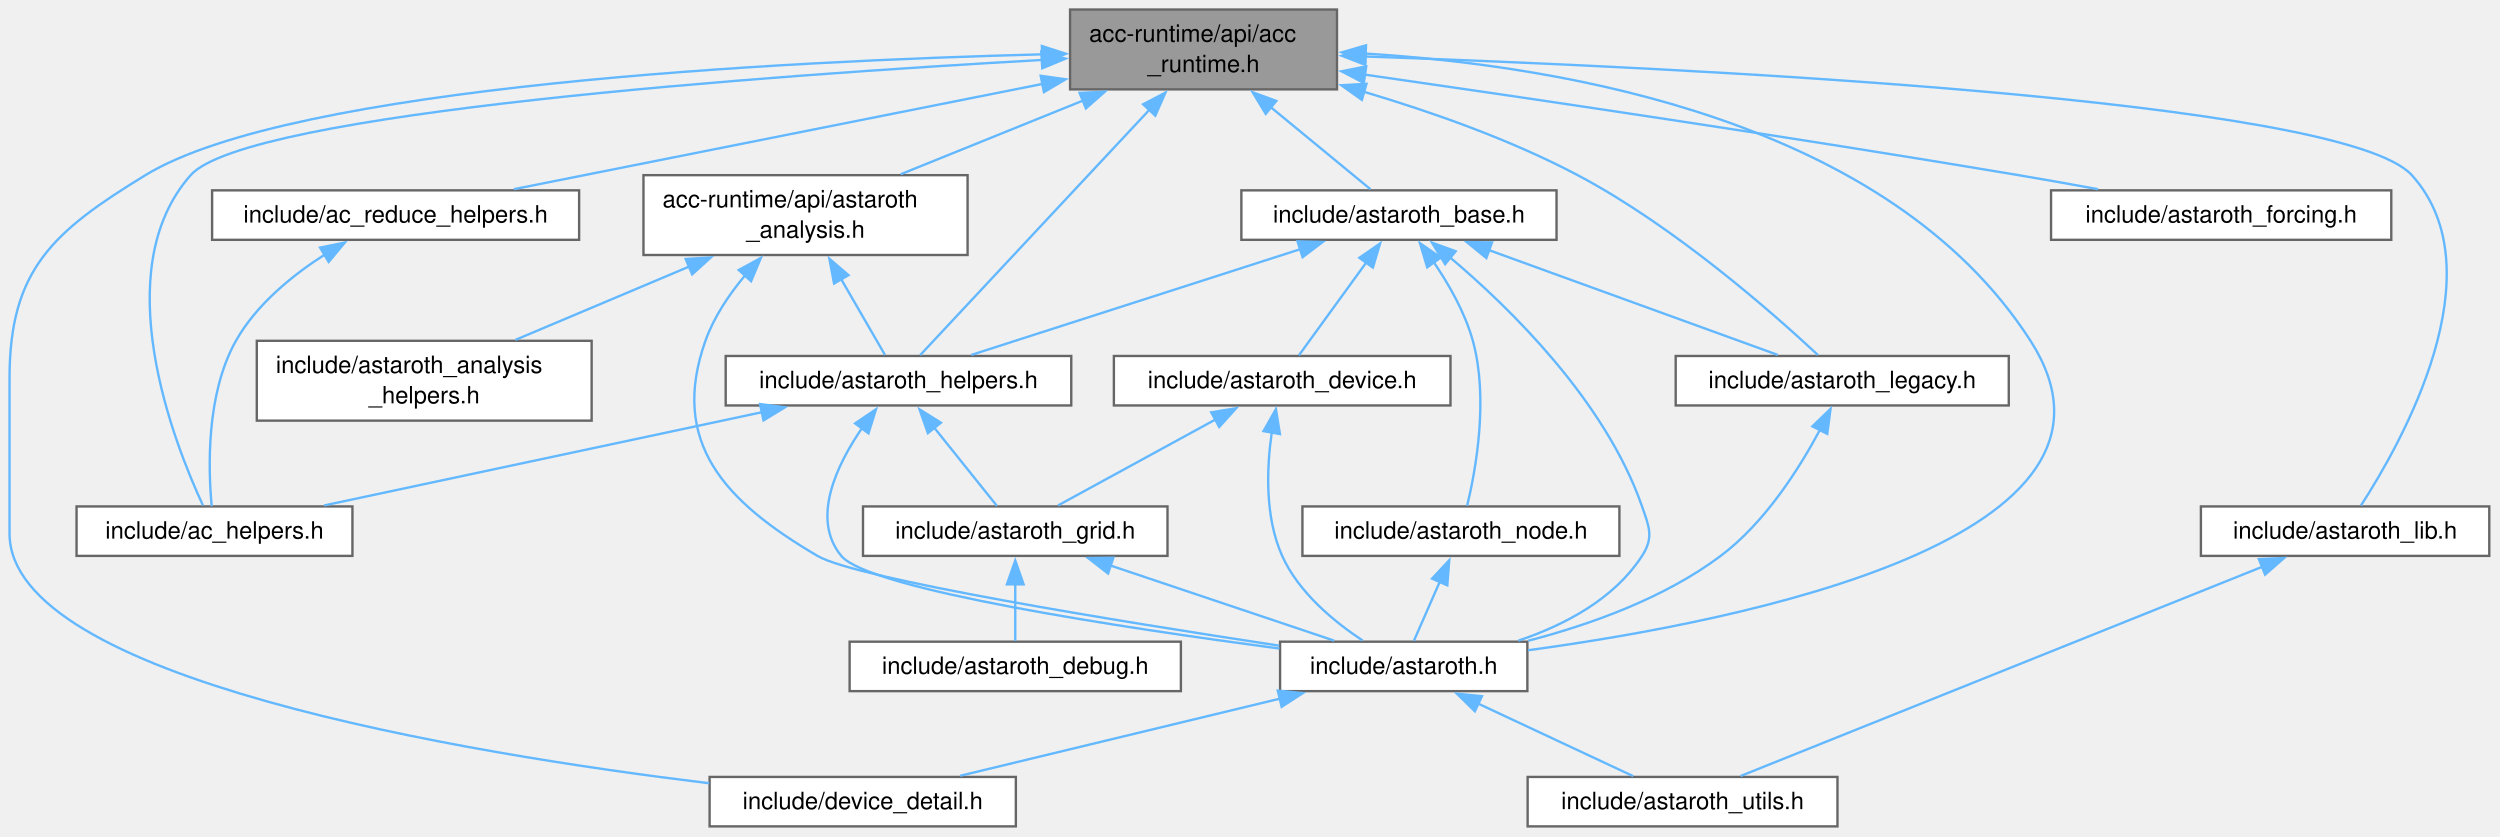
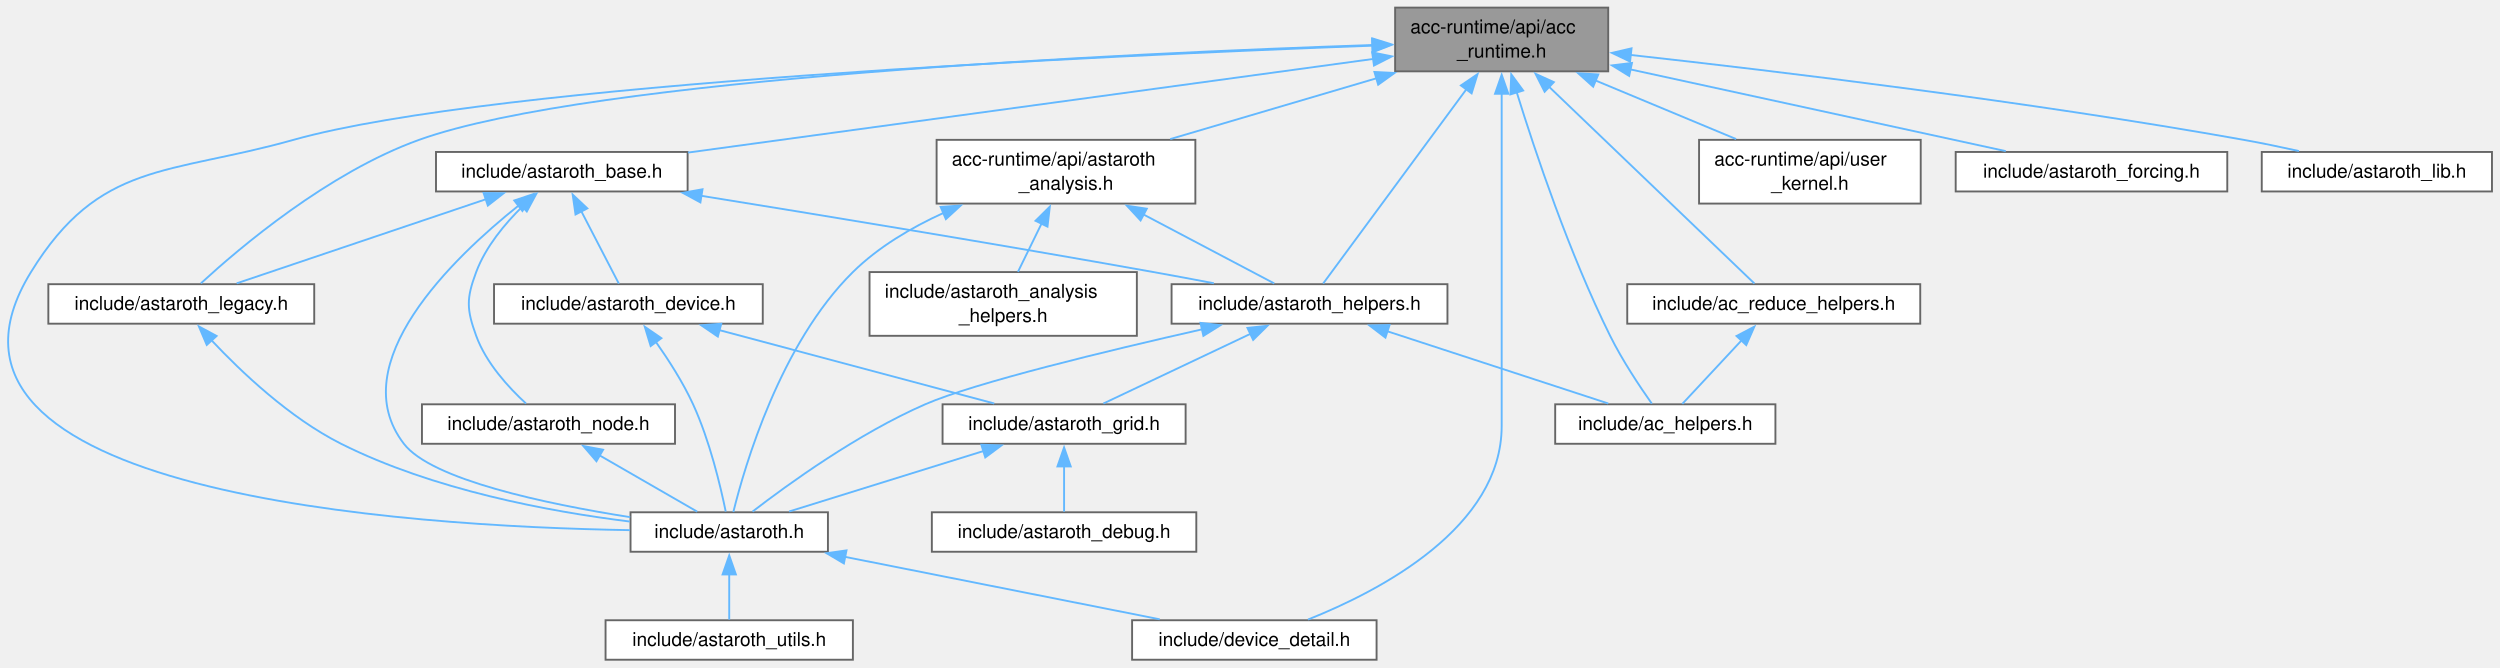
- <svg xmlns="http://www.w3.org/2000/svg" xmlns:xlink="http://www.w3.org/1999/xlink" width="1049pt" height="351pt" viewBox="0.00 0.00 1049.00 351.00">
+ <svg xmlns="http://www.w3.org/2000/svg" xmlns:xlink="http://www.w3.org/1999/xlink" width="1314pt" height="351pt" viewBox="0.00 0.00 1314.00 351.00">
  <g id="graph0" class="graph" transform="scale(1 1) rotate(0) translate(4 346.75)">
    <g id="Node000001" class="node">
      <g id="a_Node000001">
        <a xlink:title=" ">
-           <polygon fill="#999999" stroke="#666666" points="557,-342.75 445,-342.75 445,-309.25 557,-309.25 557,-342.75" />
-           <text xml:space="preserve" text-anchor="start" x="453" y="-329.25" font-family="Helvetica,sans-Serif" font-size="10.00">acc-runtime/api/acc</text>
-           <text xml:space="preserve" text-anchor="middle" x="501" y="-316.5" font-family="Helvetica,sans-Serif" font-size="10.00">_runtime.h</text>
+           <polygon fill="#999999" stroke="#666666" points="841.28,-342.75 729.28,-342.75 729.28,-309.25 841.28,-309.25 841.28,-342.75" />
+           <text xml:space="preserve" text-anchor="start" x="737.28" y="-329.25" font-family="Helvetica,sans-Serif" font-size="10.00">acc-runtime/api/acc</text>
+           <text xml:space="preserve" text-anchor="middle" x="785.28" y="-316.5" font-family="Helvetica,sans-Serif" font-size="10.00">_runtime.h</text>
        </a>
      </g>
    </g>
    <g id="Node000002" class="node">
      <g id="a_Node000002">
        <a xlink:href="astaroth__analysis_8h.html" target="_top" xlink:title=" ">
-           <polygon fill="white" stroke="#666666" points="402,-273.25 266,-273.25 266,-239.75 402,-239.75 402,-273.25" />
-           <text xml:space="preserve" text-anchor="start" x="274" y="-259.75" font-family="Helvetica,sans-Serif" font-size="10.00">acc-runtime/api/astaroth</text>
-           <text xml:space="preserve" text-anchor="middle" x="334" y="-247" font-family="Helvetica,sans-Serif" font-size="10.00">_analysis.h</text>
+           <polygon fill="white" stroke="#666666" points="624.28,-273.25 488.28,-273.25 488.28,-239.75 624.28,-239.75 624.28,-273.25" />
+           <text xml:space="preserve" text-anchor="start" x="496.28" y="-259.75" font-family="Helvetica,sans-Serif" font-size="10.00">acc-runtime/api/astaroth</text>
+           <text xml:space="preserve" text-anchor="middle" x="556.28" y="-247" font-family="Helvetica,sans-Serif" font-size="10.00">_analysis.h</text>
        </a>
      </g>
    </g>
    <g id="edge1_Node000001_Node000002" class="edge">
      <g id="a_edge1_Node000001_Node000002">
        <a xlink:title=" ">
-           <path fill="none" stroke="#63b8ff" d="M450.45,-304.57C425.93,-294.66 396.9,-282.93 373.96,-273.65" />
-           <polygon fill="#63b8ff" stroke="#63b8ff" points="449.01,-307.76 459.6,-308.26 451.64,-301.27 449.01,-307.76" />
+           <path fill="none" stroke="#63b8ff" d="M719.55,-305.63C685.21,-295.5 643.67,-283.26 611.08,-273.65" />
+           <polygon fill="#63b8ff" stroke="#63b8ff" points="718.4,-308.93 728.98,-308.4 720.37,-302.22 718.4,-308.93" />
        </a>
      </g>
    </g>
    <g id="Node000003" class="node">
      <g id="a_Node000003">
        <a xlink:href="astaroth_8h.html" target="_top" xlink:title=" ">
-           <polygon fill="white" stroke="#666666" points="636.88,-77.5 533.12,-77.5 533.12,-56.75 636.88,-56.75 636.88,-77.5" />
-           <text xml:space="preserve" text-anchor="middle" x="585" y="-64" font-family="Helvetica,sans-Serif" font-size="10.00">include/astaroth.h</text>
-         </a>
-       </g>
-     </g>
-     <g id="edge15_Node000001_Node000003" class="edge">
-       <g id="a_edge15_Node000001_Node000003">
-         <a xlink:title=" ">
-           <path fill="none" stroke="#63b8ff" d="M568.84,-324.27C651.81,-319.19 788.54,-296.31 848,-203.75 901.1,-121.08 728.08,-86.24 637.15,-73.9" />
-           <polygon fill="#63b8ff" stroke="#63b8ff" points="568.81,-320.76 559.01,-324.79 569.18,-327.75 568.81,-320.76" />
+           <polygon fill="white" stroke="#666666" points="431.16,-77.5 327.41,-77.5 327.41,-56.75 431.16,-56.75 431.16,-77.5" />
+           <text xml:space="preserve" text-anchor="middle" x="379.28" y="-64" font-family="Helvetica,sans-Serif" font-size="10.00">include/astaroth.h</text>
+         </a>
+       </g>
+     </g>
+     <g id="edge16_Node000001_Node000003" class="edge">
+       <g id="a_edge16_Node000001_Node000003">
+         <a xlink:title=" ">
+           <path fill="none" stroke="#63b8ff" d="M717.32,-322.75C576.12,-317.55 255.41,-302.79 150.28,-273.25 84.17,-254.67 48.3,-262.22 12.28,-203.75 -59.6,-87.07 209.75,-70.06 327.14,-68.1" />
+           <polygon fill="#63b8ff" stroke="#63b8ff" points="717.16,-326.25 727.28,-323.11 717.42,-319.25 717.16,-326.25" />
        </a>
      </g>
    </g>
    <g id="Node000005" class="node">
      <g id="a_Node000005">
        <a xlink:href="device__detail_8h.html" target="_top" xlink:title=" ">
-           <polygon fill="white" stroke="#666666" points="422.25,-20.75 293.75,-20.75 293.75,0 422.25,0 422.25,-20.75" />
-           <text xml:space="preserve" text-anchor="middle" x="358" y="-7.25" font-family="Helvetica,sans-Serif" font-size="10.00">include/device_detail.h</text>
+           <polygon fill="white" stroke="#666666" points="719.53,-20.75 591.03,-20.75 591.03,0 719.53,0 719.53,-20.75" />
+           <text xml:space="preserve" text-anchor="middle" x="655.28" y="-7.25" font-family="Helvetica,sans-Serif" font-size="10.00">include/device_detail.h</text>
        </a>
      </g>
    </g>
    <g id="edge31_Node000001_Node000005" class="edge">
      <g id="a_edge31_Node000001_Node000005">
        <a xlink:title=" ">
-           <path fill="none" stroke="#63b8ff" d="M433.33,-323.95C325,-321.15 118.57,-310.89 57,-273.25 18.11,-249.48 0,-233.58 0,-188 0,-188 0,-188 0,-122.88 0,-62.09 190.51,-30.65 293.58,-18.09" />
-           <polygon fill="#63b8ff" stroke="#63b8ff" points="433.17,-327.45 443.26,-324.19 433.34,-320.45 433.17,-327.45" />
+           <path fill="none" stroke="#63b8ff" d="M785.28,-297.48C785.28,-269.82 785.28,-225.95 785.28,-188 785.28,-188 785.28,-188 785.28,-122.88 785.28,-69.65 721.72,-36.34 683.49,-21.12" />
+           <polygon fill="#63b8ff" stroke="#63b8ff" points="781.78,-297.46 785.28,-307.46 788.78,-297.46 781.78,-297.46" />
        </a>
      </g>
    </g>
    <g id="Node000007" class="node">
      <g id="a_Node000007">
        <a xlink:href="astaroth__helpers_8h.html" target="_top" xlink:title=" ">
-           <polygon fill="white" stroke="#666666" points="445.5,-197.38 300.5,-197.38 300.5,-176.62 445.5,-176.62 445.5,-197.38" />
-           <text xml:space="preserve" text-anchor="middle" x="373" y="-183.88" font-family="Helvetica,sans-Serif" font-size="10.00">include/astaroth_helpers.h</text>
-         </a>
-       </g>
-     </g>
-     <g id="edge27_Node000001_Node000007" class="edge">
-       <g id="a_edge27_Node000001_Node000007">
-         <a xlink:title=" ">
-           <path fill="none" stroke="#63b8ff" d="M478.57,-300.99C450.02,-270.43 402.01,-219.05 382.09,-197.73" />
-           <polygon fill="#63b8ff" stroke="#63b8ff" points="475.65,-302.99 485.03,-307.91 480.76,-298.21 475.65,-302.99" />
+           <polygon fill="white" stroke="#666666" points="756.78,-197.38 611.78,-197.38 611.78,-176.62 756.78,-176.62 756.78,-197.38" />
+           <text xml:space="preserve" text-anchor="middle" x="684.28" y="-183.88" font-family="Helvetica,sans-Serif" font-size="10.00">include/astaroth_helpers.h</text>
+         </a>
+       </g>
+     </g>
+     <g id="edge28_Node000001_Node000007" class="edge">
+       <g id="a_edge28_Node000001_Node000007">
+         <a xlink:title=" ">
+           <path fill="none" stroke="#63b8ff" d="M766.71,-299.81C744.08,-269.12 706.97,-218.78 691.45,-197.73" />
+           <polygon fill="#63b8ff" stroke="#63b8ff" points="763.85,-301.83 772.6,-307.8 769.48,-297.67 763.85,-301.83" />
        </a>
      </g>
    </g>
    <g id="Node000008" class="node">
      <g id="a_Node000008">
        <a xlink:href="ac__helpers_8h.html" target="_top" xlink:title=" ">
-           <polygon fill="white" stroke="#666666" points="143.88,-134.25 28.12,-134.25 28.12,-113.5 143.88,-113.5 143.88,-134.25" />
-           <text xml:space="preserve" text-anchor="middle" x="86" y="-120.75" font-family="Helvetica,sans-Serif" font-size="10.00">include/ac_helpers.h</text>
-         </a>
-       </g>
-     </g>
-     <g id="edge12_Node000001_Node000008" class="edge">
-       <g id="a_edge12_Node000001_Node000008">
-         <a xlink:title=" ">
-           <path fill="none" stroke="#63b8ff" d="M433.27,-321.6C319.3,-315.18 99.26,-299.51 76,-273.25 40.57,-233.24 68.97,-160.92 81.15,-134.7" />
-           <polygon fill="#63b8ff" stroke="#63b8ff" points="432.93,-325.09 443.11,-322.15 433.32,-318.1 432.93,-325.09" />
+           <polygon fill="white" stroke="#666666" points="929.16,-134.25 813.41,-134.25 813.41,-113.5 929.16,-113.5 929.16,-134.25" />
+           <text xml:space="preserve" text-anchor="middle" x="871.28" y="-120.75" font-family="Helvetica,sans-Serif" font-size="10.00">include/ac_helpers.h</text>
+         </a>
+       </g>
+     </g>
+     <g id="edge13_Node000001_Node000008" class="edge">
+       <g id="a_edge13_Node000001_Node000008">
+         <a xlink:title=" ">
+           <path fill="none" stroke="#63b8ff" d="M793.19,-298.25C802.93,-266.82 820.83,-213.46 842.28,-170.25 848.68,-157.35 857.88,-143.55 864.19,-134.6" />
+           <polygon fill="#63b8ff" stroke="#63b8ff" points="789.88,-297.13 790.31,-307.71 796.57,-299.17 789.88,-297.13" />
        </a>
      </g>
    </g>
    <g id="Node000011" class="node">
      <g id="a_Node000011">
-         <a xlink:href="ac__reduce__helpers_8h.html" target="_top" xlink:title=" ">
-           <polygon fill="white" stroke="#666666" points="239,-266.88 85,-266.88 85,-246.12 239,-246.12 239,-266.88" />
-           <text xml:space="preserve" text-anchor="middle" x="162" y="-253.38" font-family="Helvetica,sans-Serif" font-size="10.00">include/ac_reduce_helpers.h</text>
-         </a>
-       </g>
-     </g>
-     <g id="edge13_Node000001_Node000011" class="edge">
-       <g id="a_edge13_Node000001_Node000011">
-         <a xlink:title=" ">
-           <path fill="none" stroke="#63b8ff" d="M433.62,-311.58C368.13,-298.54 270.24,-279.05 211.59,-267.37" />
-           <polygon fill="#63b8ff" stroke="#63b8ff" points="432.67,-314.96 443.16,-313.48 434.03,-308.1 432.67,-314.96" />
+         <a xlink:href="user__kernel_8h.html" target="_top" xlink:title=" ">
+           <polygon fill="white" stroke="#666666" points="1005.53,-273.25 889.03,-273.25 889.03,-239.75 1005.53,-239.75 1005.53,-273.25" />
+           <text xml:space="preserve" text-anchor="start" x="897.03" y="-259.75" font-family="Helvetica,sans-Serif" font-size="10.00">acc-runtime/api/user</text>
+           <text xml:space="preserve" text-anchor="middle" x="947.28" y="-247" font-family="Helvetica,sans-Serif" font-size="10.00">_kernel.h</text>
+         </a>
+       </g>
+     </g>
+     <g id="edge12_Node000001_Node000011" class="edge">
+       <g id="a_edge12_Node000001_Node000011">
+         <a xlink:title=" ">
+           <path fill="none" stroke="#63b8ff" d="M834.64,-304.43C858.35,-294.55 886.36,-282.88 908.51,-273.65" />
+           <polygon fill="#63b8ff" stroke="#63b8ff" points="833.37,-301.17 825.48,-308.25 836.06,-307.63 833.37,-301.17" />
        </a>
      </g>
    </g>
    <g id="Node000012" class="node">
      <g id="a_Node000012">
+         <a xlink:href="ac__reduce__helpers_8h.html" target="_top" xlink:title=" ">
+           <polygon fill="white" stroke="#666666" points="1005.28,-197.38 851.28,-197.38 851.28,-176.62 1005.28,-176.62 1005.28,-197.38" />
+           <text xml:space="preserve" text-anchor="middle" x="928.28" y="-183.88" font-family="Helvetica,sans-Serif" font-size="10.00">include/ac_reduce_helpers.h</text>
+         </a>
+       </g>
+     </g>
+     <g id="edge14_Node000001_Node000012" class="edge">
+       <g id="a_edge14_Node000001_Node000012">
+         <a xlink:title=" ">
+           <path fill="none" stroke="#63b8ff" d="M809.93,-301.38C841.78,-270.87 895.77,-219.14 918.13,-197.73" />
+           <polygon fill="#63b8ff" stroke="#63b8ff" points="807.86,-298.52 803.06,-307.97 812.7,-303.58 807.86,-298.52" />
+         </a>
+       </g>
+     </g>
+     <g id="Node000013" class="node">
+       <g id="a_Node000013">
        <a xlink:href="astaroth__base_8h.html" target="_top" xlink:title=" ">
-           <polygon fill="white" stroke="#666666" points="649.12,-266.88 516.88,-266.88 516.88,-246.12 649.12,-246.12 649.12,-266.88" />
-           <text xml:space="preserve" text-anchor="middle" x="583" y="-253.38" font-family="Helvetica,sans-Serif" font-size="10.00">include/astaroth_base.h</text>
-         </a>
-       </g>
-     </g>
-     <g id="edge16_Node000001_Node000012" class="edge">
-       <g id="a_edge16_Node000001_Node000012">
-         <a xlink:title=" ">
-           <path fill="none" stroke="#63b8ff" d="M528.99,-301.96C543.35,-290.14 560.08,-276.37 571.07,-267.32" />
-           <polygon fill="#63b8ff" stroke="#63b8ff" points="527.1,-298.98 521.6,-308.04 531.55,-304.39 527.1,-298.98" />
-         </a>
-       </g>
-     </g>
-     <g id="Node000014" class="node">
-       <g id="a_Node000014">
+           <polygon fill="white" stroke="#666666" points="357.41,-266.88 225.16,-266.88 225.16,-246.12 357.41,-246.12 357.41,-266.88" />
+           <text xml:space="preserve" text-anchor="middle" x="291.28" y="-253.38" font-family="Helvetica,sans-Serif" font-size="10.00">include/astaroth_base.h</text>
+         </a>
+       </g>
+     </g>
+     <g id="edge17_Node000001_Node000013" class="edge">
+       <g id="a_edge17_Node000001_Node000013">
+         <a xlink:title=" ">
+           <path fill="none" stroke="#63b8ff" d="M717.93,-315.8C623.23,-302.86 451.77,-279.43 357.61,-266.56" />
+           <polygon fill="#63b8ff" stroke="#63b8ff" points="717.21,-319.23 727.59,-317.12 718.16,-312.3 717.21,-319.23" />
+         </a>
+       </g>
+     </g>
+     <g id="Node000015" class="node">
+       <g id="a_Node000015">
        <a xlink:href="astaroth__legacy_8h.html" target="_top" xlink:title=" ">
-           <polygon fill="white" stroke="#666666" points="838.88,-197.38 699.12,-197.38 699.12,-176.62 838.88,-176.62 838.88,-197.38" />
-           <text xml:space="preserve" text-anchor="middle" x="769" y="-183.88" font-family="Helvetica,sans-Serif" font-size="10.00">include/astaroth_legacy.h</text>
-         </a>
-       </g>
-     </g>
-     <g id="edge28_Node000001_Node000014" class="edge">
-       <g id="a_edge28_Node000001_Node000014">
-         <a xlink:title=" ">
-           <path fill="none" stroke="#63b8ff" d="M568.07,-308.3C596.68,-299.82 629.88,-288.13 658,-273.25 698.81,-251.66 740.18,-215.16 758.81,-197.77" />
-           <polygon fill="#63b8ff" stroke="#63b8ff" points="567.44,-304.84 558.8,-310.98 569.38,-311.57 567.44,-304.84" />
-         </a>
-       </g>
-     </g>
-     <g id="Node000016" class="node">
-       <g id="a_Node000016">
-         <a xlink:href="astaroth__forcing_8h.html" target="_top" xlink:title=" ">
-           <polygon fill="white" stroke="#666666" points="999.38,-266.88 856.62,-266.88 856.62,-246.12 999.38,-246.12 999.38,-266.88" />
-           <text xml:space="preserve" text-anchor="middle" x="928" y="-253.38" font-family="Helvetica,sans-Serif" font-size="10.00">include/astaroth_forcing.h</text>
-         </a>
-       </g>
-     </g>
-     <g id="edge26_Node000001_Node000016" class="edge">
-       <g id="a_edge26_Node000001_Node000016">
-         <a xlink:title=" ">
-           <path fill="none" stroke="#63b8ff" d="M568.51,-315.46C637.57,-305.54 747.92,-289.25 843,-273.25 853.8,-271.43 865.36,-269.37 876.36,-267.35" />
-           <polygon fill="#63b8ff" stroke="#63b8ff" points="568.27,-311.95 558.87,-316.84 569.27,-318.88 568.27,-311.95" />
+           <polygon fill="white" stroke="#666666" points="161.16,-197.38 21.41,-197.38 21.41,-176.62 161.16,-176.62 161.16,-197.38" />
+           <text xml:space="preserve" text-anchor="middle" x="91.28" y="-183.88" font-family="Helvetica,sans-Serif" font-size="10.00">include/astaroth_legacy.h</text>
+         </a>
+       </g>
+     </g>
+     <g id="edge29_Node000001_Node000015" class="edge">
+       <g id="a_edge29_Node000001_Node000015">
+         <a xlink:title=" ">
+           <path fill="none" stroke="#63b8ff" d="M717.54,-323.09C587.32,-318.73 306.91,-305.78 216.28,-273.25 168.56,-256.12 121.75,-216.37 101.6,-197.84" />
+           <polygon fill="#63b8ff" stroke="#63b8ff" points="717.29,-326.59 727.4,-323.42 717.52,-319.59 717.29,-326.59" />
        </a>
      </g>
    </g>
    <g id="Node000017" class="node">
      <g id="a_Node000017">
+         <a xlink:href="astaroth__forcing_8h.html" target="_top" xlink:title=" ">
+           <polygon fill="white" stroke="#666666" points="1166.66,-266.88 1023.91,-266.88 1023.91,-246.12 1166.66,-246.12 1166.66,-266.88" />
+           <text xml:space="preserve" text-anchor="middle" x="1095.28" y="-253.38" font-family="Helvetica,sans-Serif" font-size="10.00">include/astaroth_forcing.h</text>
+         </a>
+       </g>
+     </g>
+     <g id="edge27_Node000001_Node000017" class="edge">
+       <g id="a_edge27_Node000001_Node000017">
+         <a xlink:title=" ">
+           <path fill="none" stroke="#63b8ff" d="M853.01,-310.25C912.85,-297.22 998.43,-278.59 1050.23,-267.31" />
+           <polygon fill="#63b8ff" stroke="#63b8ff" points="852.28,-306.83 843.26,-312.38 853.77,-313.67 852.28,-306.83" />
+         </a>
+       </g>
+     </g>
+     <g id="Node000018" class="node">
+       <g id="a_Node000018">
        <a xlink:href="astaroth__lib_8h.html" target="_top" xlink:title=" ">
-           <polygon fill="white" stroke="#666666" points="1040.5,-134.25 919.5,-134.25 919.5,-113.5 1040.5,-113.5 1040.5,-134.25" />
-           <text xml:space="preserve" text-anchor="middle" x="980" y="-120.75" font-family="Helvetica,sans-Serif" font-size="10.00">include/astaroth_lib.h</text>
-         </a>
-       </g>
-     </g>
-     <g id="edge29_Node000001_Node000017" class="edge">
-       <g id="a_edge29_Node000001_Node000017">
-         <a xlink:title=" ">
-           <path fill="none" stroke="#63b8ff" d="M568.98,-323.03C700.43,-318.51 979.11,-305.24 1008,-273.25 1044.37,-232.98 1003.62,-160.82 986.68,-134.68" />
-           <polygon fill="#63b8ff" stroke="#63b8ff" points="568.88,-319.53 559.01,-323.36 569.12,-326.53 568.88,-319.53" />
+           <polygon fill="white" stroke="#666666" points="1305.78,-266.88 1184.78,-266.88 1184.78,-246.12 1305.78,-246.12 1305.78,-266.88" />
+           <text xml:space="preserve" text-anchor="middle" x="1245.28" y="-253.38" font-family="Helvetica,sans-Serif" font-size="10.00">include/astaroth_lib.h</text>
+         </a>
+       </g>
+     </g>
+     <g id="edge30_Node000001_Node000018" class="edge">
+       <g id="a_edge30_Node000001_Node000018">
+         <a xlink:title=" ">
+           <path fill="none" stroke="#63b8ff" d="M852.82,-317.89C930.81,-309.26 1062.81,-293.32 1175.28,-273.25 1184.72,-271.56 1194.82,-269.47 1204.32,-267.36" />
+           <polygon fill="#63b8ff" stroke="#63b8ff" points="852.77,-314.38 843.22,-318.95 853.54,-321.34 852.77,-314.38" />
        </a>
      </g>
    </g>
    <g id="edge2_Node000002_Node000003" class="edge">
      <g id="a_edge2_Node000002_Node000003">
        <a xlink:title=" ">
-           <path fill="none" stroke="#63b8ff" d="M308.66,-231.23C301.92,-223.19 295.54,-213.73 292,-203.75 276.88,-161.13 300,-136.39 339,-113.5 355.48,-103.83 465.57,-86.01 532.77,-75.82" />
-           <polygon fill="#63b8ff" stroke="#63b8ff" points="305.96,-233.46 315.26,-238.53 311.15,-228.76 305.96,-233.46" />
+           <path fill="none" stroke="#63b8ff" d="M491.86,-234.82C474.88,-227.09 457.61,-216.89 444.28,-203.75 406.17,-166.17 387.41,-101.81 381.45,-77.65" />
+           <polygon fill="#63b8ff" stroke="#63b8ff" points="490.39,-238 500.96,-238.73 493.15,-231.57 490.39,-238" />
        </a>
      </g>
    </g>
    <g id="Node000006" class="node">
      <g id="a_Node000006">
        <a xlink:href="astaroth__analysis__helpers_8h.html" target="_top" xlink:title=" ">
-           <polygon fill="white" stroke="#666666" points="244.25,-203.75 103.75,-203.75 103.75,-170.25 244.25,-170.25 244.25,-203.75" />
-           <text xml:space="preserve" text-anchor="start" x="111.75" y="-190.25" font-family="Helvetica,sans-Serif" font-size="10.00">include/astaroth_analysis</text>
-           <text xml:space="preserve" text-anchor="middle" x="174" y="-177.5" font-family="Helvetica,sans-Serif" font-size="10.00">_helpers.h</text>
+           <polygon fill="white" stroke="#666666" points="593.53,-203.75 453.03,-203.75 453.03,-170.25 593.53,-170.25 593.53,-203.75" />
+           <text xml:space="preserve" text-anchor="start" x="461.03" y="-190.25" font-family="Helvetica,sans-Serif" font-size="10.00">include/astaroth_analysis</text>
+           <text xml:space="preserve" text-anchor="middle" x="523.28" y="-177.5" font-family="Helvetica,sans-Serif" font-size="10.00">_helpers.h</text>
        </a>
      </g>
    </g>
    <g id="edge5_Node000002_Node000006" class="edge">
      <g id="a_edge5_Node000002_Node000006">
        <a xlink:title=" ">
-           <path fill="none" stroke="#63b8ff" d="M285.25,-234.93C261.83,-225.05 234.17,-213.38 212.29,-204.15" />
-           <polygon fill="#63b8ff" stroke="#63b8ff" points="283.71,-238.08 294.28,-238.74 286.43,-231.63 283.71,-238.08" />
+           <path fill="none" stroke="#63b8ff" d="M543.43,-229.21C539.24,-220.66 534.74,-211.43 531.04,-203.88" />
+           <polygon fill="#63b8ff" stroke="#63b8ff" points="540.26,-230.7 547.79,-238.14 546.55,-227.62 540.26,-230.7" />
        </a>
      </g>
    </g>
    <g id="edge6_Node000002_Node000007" class="edge">
      <g id="a_edge6_Node000002_Node000007">
        <a xlink:title=" ">
-           <path fill="none" stroke="#63b8ff" d="M348.88,-229.75C355.33,-218.59 362.49,-206.19 367.33,-197.82" />
-           <polygon fill="#63b8ff" stroke="#63b8ff" points="345.97,-227.78 344,-238.19 352.03,-231.29 345.97,-227.78" />
+           <path fill="none" stroke="#63b8ff" d="M596.84,-234.11C619.95,-221.92 647.79,-207.24 665.75,-197.77" />
+           <polygon fill="#63b8ff" stroke="#63b8ff" points="595.49,-230.87 588.28,-238.63 598.76,-237.06 595.49,-230.87" />
        </a>
      </g>
    </g>
    <g id="Node000004" class="node">
      <g id="a_Node000004">
        <a xlink:href="astaroth__utils_8h.html" target="_top" xlink:title="Functions for loading and updating AcMeshInfo.">
-           <polygon fill="white" stroke="#666666" points="767,-20.75 637,-20.75 637,0 767,0 767,-20.75" />
-           <text xml:space="preserve" text-anchor="middle" x="702" y="-7.25" font-family="Helvetica,sans-Serif" font-size="10.00">include/astaroth_utils.h</text>
+           <polygon fill="white" stroke="#666666" points="444.28,-20.75 314.28,-20.75 314.28,0 444.28,0 444.28,-20.75" />
+           <text xml:space="preserve" text-anchor="middle" x="379.28" y="-7.25" font-family="Helvetica,sans-Serif" font-size="10.00">include/astaroth_utils.h</text>
        </a>
      </g>
    </g>
    <g id="edge3_Node000003_Node000004" class="edge">
      <g id="a_edge3_Node000003_Node000004">
        <a xlink:title=" ">
-           <path fill="none" stroke="#63b8ff" d="M616.09,-51.58C636.7,-41.93 663.18,-29.54 681.26,-21.08" />
-           <polygon fill="#63b8ff" stroke="#63b8ff" points="614.86,-48.29 607.29,-55.7 617.83,-54.63 614.86,-48.29" />
+           <path fill="none" stroke="#63b8ff" d="M379.28,-44.88C379.28,-36.66 379.28,-27.68 379.28,-21.08" />
+           <polygon fill="#63b8ff" stroke="#63b8ff" points="375.78,-44.82 379.28,-54.82 382.78,-44.82 375.78,-44.82" />
        </a>
      </g>
    </g>
    <g id="edge4_Node000003_Node000005" class="edge">
      <g id="a_edge4_Node000003_Node000005">
        <a xlink:title=" ">
-           <path fill="none" stroke="#63b8ff" d="M533.1,-53.61C492.38,-43.79 436.49,-30.31 398.9,-21.24" />
-           <polygon fill="#63b8ff" stroke="#63b8ff" points="532.14,-56.98 542.68,-55.92 533.78,-50.17 532.14,-56.98" />
+           <path fill="none" stroke="#63b8ff" d="M440.17,-54.05C489.85,-44.19 559.17,-30.44 605.55,-21.24" />
+           <polygon fill="#63b8ff" stroke="#63b8ff" points="439.55,-50.6 430.43,-55.98 440.92,-57.47 439.55,-50.6" />
        </a>
      </g>
    </g>
    <g id="edge8_Node000007_Node000003" class="edge">
      <g id="a_edge8_Node000007_Node000003">
        <a xlink:title=" ">
-           <path fill="none" stroke="#63b8ff" d="M357.88,-167.38C346.97,-151.55 336.2,-128.99 349,-113.5 360.64,-99.41 466.94,-83.34 532.85,-74.61" />
-           <polygon fill="#63b8ff" stroke="#63b8ff" points="354.8,-169.1 363.58,-175.03 360.41,-164.92 354.8,-169.1" />
+           <path fill="none" stroke="#63b8ff" d="M627.92,-173.68C577.68,-162.32 508.2,-145.54 482.28,-134.25 447.02,-118.89 410.13,-92.2 391.54,-77.87" />
+           <polygon fill="#63b8ff" stroke="#63b8ff" points="626.97,-177.05 637.49,-175.83 628.5,-170.22 626.97,-177.05" />
        </a>
      </g>
    </g>
    <g id="edge7_Node000007_Node000008" class="edge">
      <g id="a_edge7_Node000007_Node000008">
        <a xlink:title=" ">
-           <path fill="none" stroke="#63b8ff" d="M315.79,-173.81C261.82,-162.32 181.95,-145.31 132,-134.67" />
-           <polygon fill="#63b8ff" stroke="#63b8ff" points="314.9,-177.2 325.41,-175.86 316.36,-170.36 314.9,-177.2" />
+           <path fill="none" stroke="#63b8ff" d="M725.15,-172.64C760.18,-161.19 809.85,-144.95 841.31,-134.67" />
+           <polygon fill="#63b8ff" stroke="#63b8ff" points="724.18,-169.28 715.76,-175.71 726.36,-175.93 724.18,-169.28" />
        </a>
      </g>
    </g>
    <g id="Node000009" class="node">
      <g id="a_Node000009">
        <a xlink:href="astaroth__grid_8h.html" target="_top" xlink:title=" ">
-           <polygon fill="white" stroke="#666666" points="485.88,-134.25 358.12,-134.25 358.12,-113.5 485.88,-113.5 485.88,-134.25" />
-           <text xml:space="preserve" text-anchor="middle" x="422" y="-120.75" font-family="Helvetica,sans-Serif" font-size="10.00">include/astaroth_grid.h</text>
+           <polygon fill="white" stroke="#666666" points="619.16,-134.25 491.41,-134.25 491.41,-113.5 619.16,-113.5 619.16,-134.25" />
+           <text xml:space="preserve" text-anchor="middle" x="555.28" y="-120.75" font-family="Helvetica,sans-Serif" font-size="10.00">include/astaroth_grid.h</text>
        </a>
      </g>
    </g>
    <g id="edge9_Node000007_Node000009" class="edge">
      <g id="a_edge9_Node000007_Node000009">
        <a xlink:title=" ">
-           <path fill="none" stroke="#63b8ff" d="M387.9,-167.42C396.61,-156.54 407.26,-143.27 414.31,-134.47" />
-           <polygon fill="#63b8ff" stroke="#63b8ff" points="385.34,-165.01 381.82,-175 390.81,-169.38 385.34,-165.01" />
+           <path fill="none" stroke="#63b8ff" d="M653.22,-171.28C629.27,-159.93 596.81,-144.55 575.95,-134.67" />
+           <polygon fill="#63b8ff" stroke="#63b8ff" points="651.65,-174.41 662.19,-175.53 654.65,-168.09 651.65,-174.41" />
        </a>
      </g>
    </g>
    <g id="edge10_Node000009_Node000003" class="edge">
      <g id="a_edge10_Node000009_Node000003">
        <a xlink:title=" ">
-           <path fill="none" stroke="#63b8ff" d="M461.76,-109.52C490.83,-99.76 529.6,-86.73 555.84,-77.92" />
-           <polygon fill="#63b8ff" stroke="#63b8ff" points="460.94,-106.1 452.58,-112.6 463.17,-112.74 460.94,-106.1" />
+           <path fill="none" stroke="#63b8ff" d="M513.18,-109.78C481.7,-99.99 439.35,-86.81 410.77,-77.92" />
+           <polygon fill="#63b8ff" stroke="#63b8ff" points="511.78,-113.01 522.37,-112.64 513.86,-106.32 511.78,-113.01" />
        </a>
      </g>
    </g>
    <g id="Node000010" class="node">
      <g id="a_Node000010">
        <a xlink:href="astaroth__debug_8h.html" target="_top" xlink:title=" ">
-           <polygon fill="white" stroke="#666666" points="491.5,-77.5 352.5,-77.5 352.5,-56.75 491.5,-56.75 491.5,-77.5" />
-           <text xml:space="preserve" text-anchor="middle" x="422" y="-64" font-family="Helvetica,sans-Serif" font-size="10.00">include/astaroth_debug.h</text>
+           <polygon fill="white" stroke="#666666" points="624.78,-77.5 485.78,-77.5 485.78,-56.75 624.78,-56.75 624.78,-77.5" />
+           <text xml:space="preserve" text-anchor="middle" x="555.28" y="-64" font-family="Helvetica,sans-Serif" font-size="10.00">include/astaroth_debug.h</text>
        </a>
      </g>
    </g>
    <g id="edge11_Node000009_Node000010" class="edge">
      <g id="a_edge11_Node000009_Node000010">
        <a xlink:title=" ">
-           <path fill="none" stroke="#63b8ff" d="M422,-101.63C422,-93.41 422,-84.43 422,-77.83" />
-           <polygon fill="#63b8ff" stroke="#63b8ff" points="418.5,-101.57 422,-111.57 425.5,-101.57 418.5,-101.57" />
-         </a>
-       </g>
-     </g>
-     <g id="edge14_Node000011_Node000008" class="edge">
-       <g id="a_edge14_Node000011_Node000008">
-         <a xlink:title=" ">
-           <path fill="none" stroke="#63b8ff" d="M132.38,-240.01C118.69,-231.26 103.6,-219 95,-203.75 82.41,-181.42 83.36,-149.9 84.83,-134.33" />
-           <polygon fill="#63b8ff" stroke="#63b8ff" points="130.31,-242.85 140.69,-244.98 133.91,-236.84 130.31,-242.85" />
-         </a>
-       </g>
-     </g>
-     <g id="edge17_Node000012_Node000003" class="edge">
-       <g id="a_edge17_Node000012_Node000003">
-         <a xlink:title=" ">
-           <path fill="none" stroke="#63b8ff" d="M604.49,-238.69C629.58,-217.51 669.61,-178.48 685,-134.25 688.03,-125.54 690,-121.25 685,-113.5 673.38,-95.47 652.66,-84.53 633.09,-77.92" />
-           <polygon fill="#63b8ff" stroke="#63b8ff" points="602.37,-235.9 596.85,-244.95 606.81,-241.31 602.37,-235.9" />
-         </a>
-       </g>
-     </g>
-     <g id="edge21_Node000012_Node000007" class="edge">
-       <g id="a_edge21_Node000012_Node000007">
-         <a xlink:title=" ">
-           <path fill="none" stroke="#63b8ff" d="M541.58,-242.19C500.97,-229.13 439.98,-209.53 403.57,-197.83" />
-           <polygon fill="#63b8ff" stroke="#63b8ff" points="540.43,-245.49 551.02,-245.22 542.57,-238.83 540.43,-245.49" />
-         </a>
-       </g>
-     </g>
-     <g id="Node000013" class="node">
-       <g id="a_Node000013">
+           <path fill="none" stroke="#63b8ff" d="M555.28,-101.63C555.28,-93.41 555.28,-84.43 555.28,-77.83" />
+           <polygon fill="#63b8ff" stroke="#63b8ff" points="551.78,-101.57 555.28,-111.57 558.78,-101.57 551.78,-101.57" />
+         </a>
+       </g>
+     </g>
+     <g id="edge15_Node000012_Node000008" class="edge">
+       <g id="a_edge15_Node000012_Node000008">
+         <a xlink:title=" ">
+           <path fill="none" stroke="#63b8ff" d="M911.56,-168.07C901.31,-157.08 888.6,-143.45 880.23,-134.47" />
+           <polygon fill="#63b8ff" stroke="#63b8ff" points="908.71,-170.15 918.09,-175.07 913.83,-165.37 908.71,-170.15" />
+         </a>
+       </g>
+     </g>
+     <g id="edge18_Node000013_Node000003" class="edge">
+       <g id="a_edge18_Node000013_Node000003">
+         <a xlink:title=" ">
+           <path fill="none" stroke="#63b8ff" d="M268.55,-238.7C234.11,-211.22 175.97,-155.5 208.28,-113.5 222.79,-94.63 282.42,-81.98 327.21,-74.93" />
+           <polygon fill="#63b8ff" stroke="#63b8ff" points="266.29,-241.38 276.34,-244.74 270.58,-235.85 266.29,-241.38" />
+         </a>
+       </g>
+     </g>
+     <g id="edge22_Node000013_Node000007" class="edge">
+       <g id="a_edge22_Node000013_Node000007">
+         <a xlink:title=" ">
+           <path fill="none" stroke="#63b8ff" d="M364.34,-243.87C427.42,-233.7 520.96,-218.32 602.28,-203.75 612.55,-201.91 623.54,-199.86 634.01,-197.86" />
+           <polygon fill="#63b8ff" stroke="#63b8ff" points="364.13,-240.36 354.81,-245.4 365.24,-247.27 364.13,-240.36" />
+         </a>
+       </g>
+     </g>
+     <g id="Node000014" class="node">
+       <g id="a_Node000014">
        <a xlink:href="astaroth__device_8h.html" target="_top" xlink:title=" ">
-           <polygon fill="white" stroke="#666666" points="604.62,-197.38 463.38,-197.38 463.38,-176.62 604.62,-176.62 604.62,-197.38" />
-           <text xml:space="preserve" text-anchor="middle" x="534" y="-183.88" font-family="Helvetica,sans-Serif" font-size="10.00">include/astaroth_device.h</text>
-         </a>
-       </g>
-     </g>
-     <g id="edge18_Node000012_Node000013" class="edge">
-       <g id="a_edge18_Node000012_Node000013">
-         <a xlink:title=" ">
-           <path fill="none" stroke="#63b8ff" d="M569.28,-236.6C560.08,-223.93 548.35,-207.77 541.01,-197.65" />
-           <polygon fill="#63b8ff" stroke="#63b8ff" points="566.38,-238.57 575.09,-244.6 572.05,-234.46 566.38,-238.57" />
-         </a>
-       </g>
-     </g>
-     <g id="edge22_Node000012_Node000014" class="edge">
-       <g id="a_edge22_Node000012_Node000014">
-         <a xlink:title=" ">
-           <path fill="none" stroke="#63b8ff" d="M620.61,-241.85C656.58,-228.8 709.95,-209.43 741.92,-197.83" />
-           <polygon fill="#63b8ff" stroke="#63b8ff" points="619.67,-238.47 611.47,-245.17 622.06,-245.05 619.67,-238.47" />
-         </a>
-       </g>
-     </g>
-     <g id="Node000015" class="node">
-       <g id="a_Node000015">
+           <polygon fill="white" stroke="#666666" points="396.91,-197.38 255.66,-197.38 255.66,-176.62 396.91,-176.62 396.91,-197.38" />
+           <text xml:space="preserve" text-anchor="middle" x="326.28" y="-183.88" font-family="Helvetica,sans-Serif" font-size="10.00">include/astaroth_device.h</text>
+         </a>
+       </g>
+     </g>
+     <g id="edge19_Node000013_Node000014" class="edge">
+       <g id="a_edge19_Node000013_Node000014">
+         <a xlink:title=" ">
+           <path fill="none" stroke="#63b8ff" d="M301.47,-235.84C307.98,-223.29 316.13,-207.57 321.27,-197.65" />
+           <polygon fill="#63b8ff" stroke="#63b8ff" points="298.49,-234 296.99,-244.49 304.7,-237.22 298.49,-234" />
+         </a>
+       </g>
+     </g>
+     <g id="edge23_Node000013_Node000015" class="edge">
+       <g id="a_edge23_Node000013_Node000015">
+         <a xlink:title=" ">
+           <path fill="none" stroke="#63b8ff" d="M251.34,-242.02C212.66,-228.96 154.92,-209.48 120.4,-197.83" />
+           <polygon fill="#63b8ff" stroke="#63b8ff" points="250.17,-245.32 260.76,-245.2 252.41,-238.69 250.17,-245.32" />
+         </a>
+       </g>
+     </g>
+     <g id="Node000016" class="node">
+       <g id="a_Node000016">
        <a xlink:href="astaroth__node_8h.html" target="_top" xlink:title=" ">
-           <polygon fill="white" stroke="#666666" points="675.5,-134.25 542.5,-134.25 542.5,-113.5 675.5,-113.5 675.5,-134.25" />
-           <text xml:space="preserve" text-anchor="middle" x="609" y="-120.75" font-family="Helvetica,sans-Serif" font-size="10.00">include/astaroth_node.h</text>
-         </a>
-       </g>
-     </g>
-     <g id="edge24_Node000012_Node000015" class="edge">
-       <g id="a_edge24_Node000012_Node000015">
-         <a xlink:title=" ">
-           <path fill="none" stroke="#63b8ff" d="M597.52,-236.86C603.92,-227.49 610.72,-215.61 614,-203.75 620.69,-179.55 615.26,-149.64 611.62,-134.55" />
-           <polygon fill="#63b8ff" stroke="#63b8ff" points="594.86,-234.57 591.81,-244.72 600.53,-238.68 594.86,-234.57" />
-         </a>
-       </g>
-     </g>
-     <g id="edge19_Node000013_Node000003" class="edge">
-       <g id="a_edge19_Node000013_Node000003">
-         <a xlink:title=" ">
-           <path fill="none" stroke="#63b8ff" d="M529.65,-165.43C527.48,-150.38 526.67,-129.83 534,-113.5 540.89,-98.15 555.83,-85.86 567.77,-77.97" />
-           <polygon fill="#63b8ff" stroke="#63b8ff" points="526.17,-165.85 531.38,-175.08 533.06,-164.62 526.17,-165.85" />
-         </a>
-       </g>
-     </g>
-     <g id="edge20_Node000013_Node000009" class="edge">
-       <g id="a_edge20_Node000013_Node000009">
-         <a xlink:title=" ">
-           <path fill="none" stroke="#63b8ff" d="M505.9,-170.67C485.23,-159.38 457.73,-144.38 439.95,-134.67" />
-           <polygon fill="#63b8ff" stroke="#63b8ff" points="504.22,-173.74 514.68,-175.45 507.58,-167.59 504.22,-173.74" />
-         </a>
-       </g>
-     </g>
-     <g id="edge23_Node000014_Node000003" class="edge">
-       <g id="a_edge23_Node000014_Node000003">
-         <a xlink:title=" ">
-           <path fill="none" stroke="#63b8ff" d="M759.7,-166.49C751.02,-150.2 736.61,-127.45 718,-113.5 694.38,-95.79 663.38,-84.69 637.24,-77.9" />
-           <polygon fill="#63b8ff" stroke="#63b8ff" points="756.47,-167.85 764.1,-175.2 762.72,-164.7 756.47,-167.85" />
-         </a>
-       </g>
-     </g>
-     <g id="edge25_Node000015_Node000003" class="edge">
-       <g id="a_edge25_Node000015_Node000003">
-         <a xlink:title=" ">
-           <path fill="none" stroke="#63b8ff" d="M600.19,-102.78C596.46,-94.27 592.28,-84.74 589.25,-77.83" />
-           <polygon fill="#63b8ff" stroke="#63b8ff" points="596.88,-103.95 604.1,-111.7 603.29,-101.14 596.88,-103.95" />
-         </a>
-       </g>
-     </g>
-     <g id="edge30_Node000017_Node000004" class="edge">
-       <g id="a_edge30_Node000017_Node000004">
-         <a xlink:title=" ">
-           <path fill="none" stroke="#63b8ff" d="M945.15,-108.9C887.99,-85.97 775.74,-40.95 726.33,-21.13" />
-           <polygon fill="#63b8ff" stroke="#63b8ff" points="943.83,-112.14 954.41,-112.61 946.43,-105.64 943.83,-112.14" />
+           <polygon fill="white" stroke="#666666" points="350.78,-134.25 217.78,-134.25 217.78,-113.5 350.78,-113.5 350.78,-134.25" />
+           <text xml:space="preserve" text-anchor="middle" x="284.28" y="-120.75" font-family="Helvetica,sans-Serif" font-size="10.00">include/astaroth_node.h</text>
+         </a>
+       </g>
+     </g>
+     <g id="edge25_Node000013_Node000016" class="edge">
+       <g id="a_edge25_Node000013_Node000016">
+         <a xlink:title=" ">
+           <path fill="none" stroke="#63b8ff" d="M270.78,-238.4C261.39,-229.22 251.26,-217.07 246.28,-203.75 241.06,-189.8 241.19,-184.24 246.28,-170.25 251.47,-155.96 263.36,-143.02 272.47,-134.66" />
+           <polygon fill="#63b8ff" stroke="#63b8ff" points="268.17,-240.76 277.91,-244.92 272.89,-235.59 268.17,-240.76" />
+         </a>
+       </g>
+     </g>
+     <g id="edge20_Node000014_Node000003" class="edge">
+       <g id="a_edge20_Node000014_Node000003">
+         <a xlink:title=" ">
+           <path fill="none" stroke="#63b8ff" d="M340.74,-167.03C347.41,-157.57 355.01,-145.73 360.28,-134.25 369.05,-115.15 374.74,-91.06 377.44,-77.86" />
+           <polygon fill="#63b8ff" stroke="#63b8ff" points="337.99,-164.86 334.9,-175 343.63,-169 337.99,-164.86" />
+         </a>
+       </g>
+     </g>
+     <g id="edge21_Node000014_Node000009" class="edge">
+       <g id="a_edge21_Node000014_Node000009">
+         <a xlink:title=" ">
+           <path fill="none" stroke="#63b8ff" d="M374.11,-173.23C417.12,-161.75 479.39,-145.13 518.58,-134.67" />
+           <polygon fill="#63b8ff" stroke="#63b8ff" points="373.29,-169.83 364.54,-175.79 375.1,-176.59 373.29,-169.83" />
+         </a>
+       </g>
+     </g>
+     <g id="edge24_Node000015_Node000003" class="edge">
+       <g id="a_edge24_Node000015_Node000003">
+         <a xlink:title=" ">
+           <path fill="none" stroke="#63b8ff" d="M107.14,-167.93C122.8,-151.25 148.26,-127.07 175.28,-113.5 223.43,-89.32 284.36,-77.92 327.04,-72.62" />
+           <polygon fill="#63b8ff" stroke="#63b8ff" points="104.67,-165.44 100.52,-175.19 109.85,-170.16 104.67,-165.44" />
+         </a>
+       </g>
+     </g>
+     <g id="edge26_Node000016_Node000003" class="edge">
+       <g id="a_edge26_Node000016_Node000003">
+         <a xlink:title=" ">
+           <path fill="none" stroke="#63b8ff" d="M310.91,-107.53C327.44,-98 348.17,-86.06 362.44,-77.83" />
+           <polygon fill="#63b8ff" stroke="#63b8ff" points="309.49,-104.31 302.58,-112.33 312.99,-110.37 309.49,-104.31" />
        </a>
      </g>
    </g>
  </g>
</svg>
